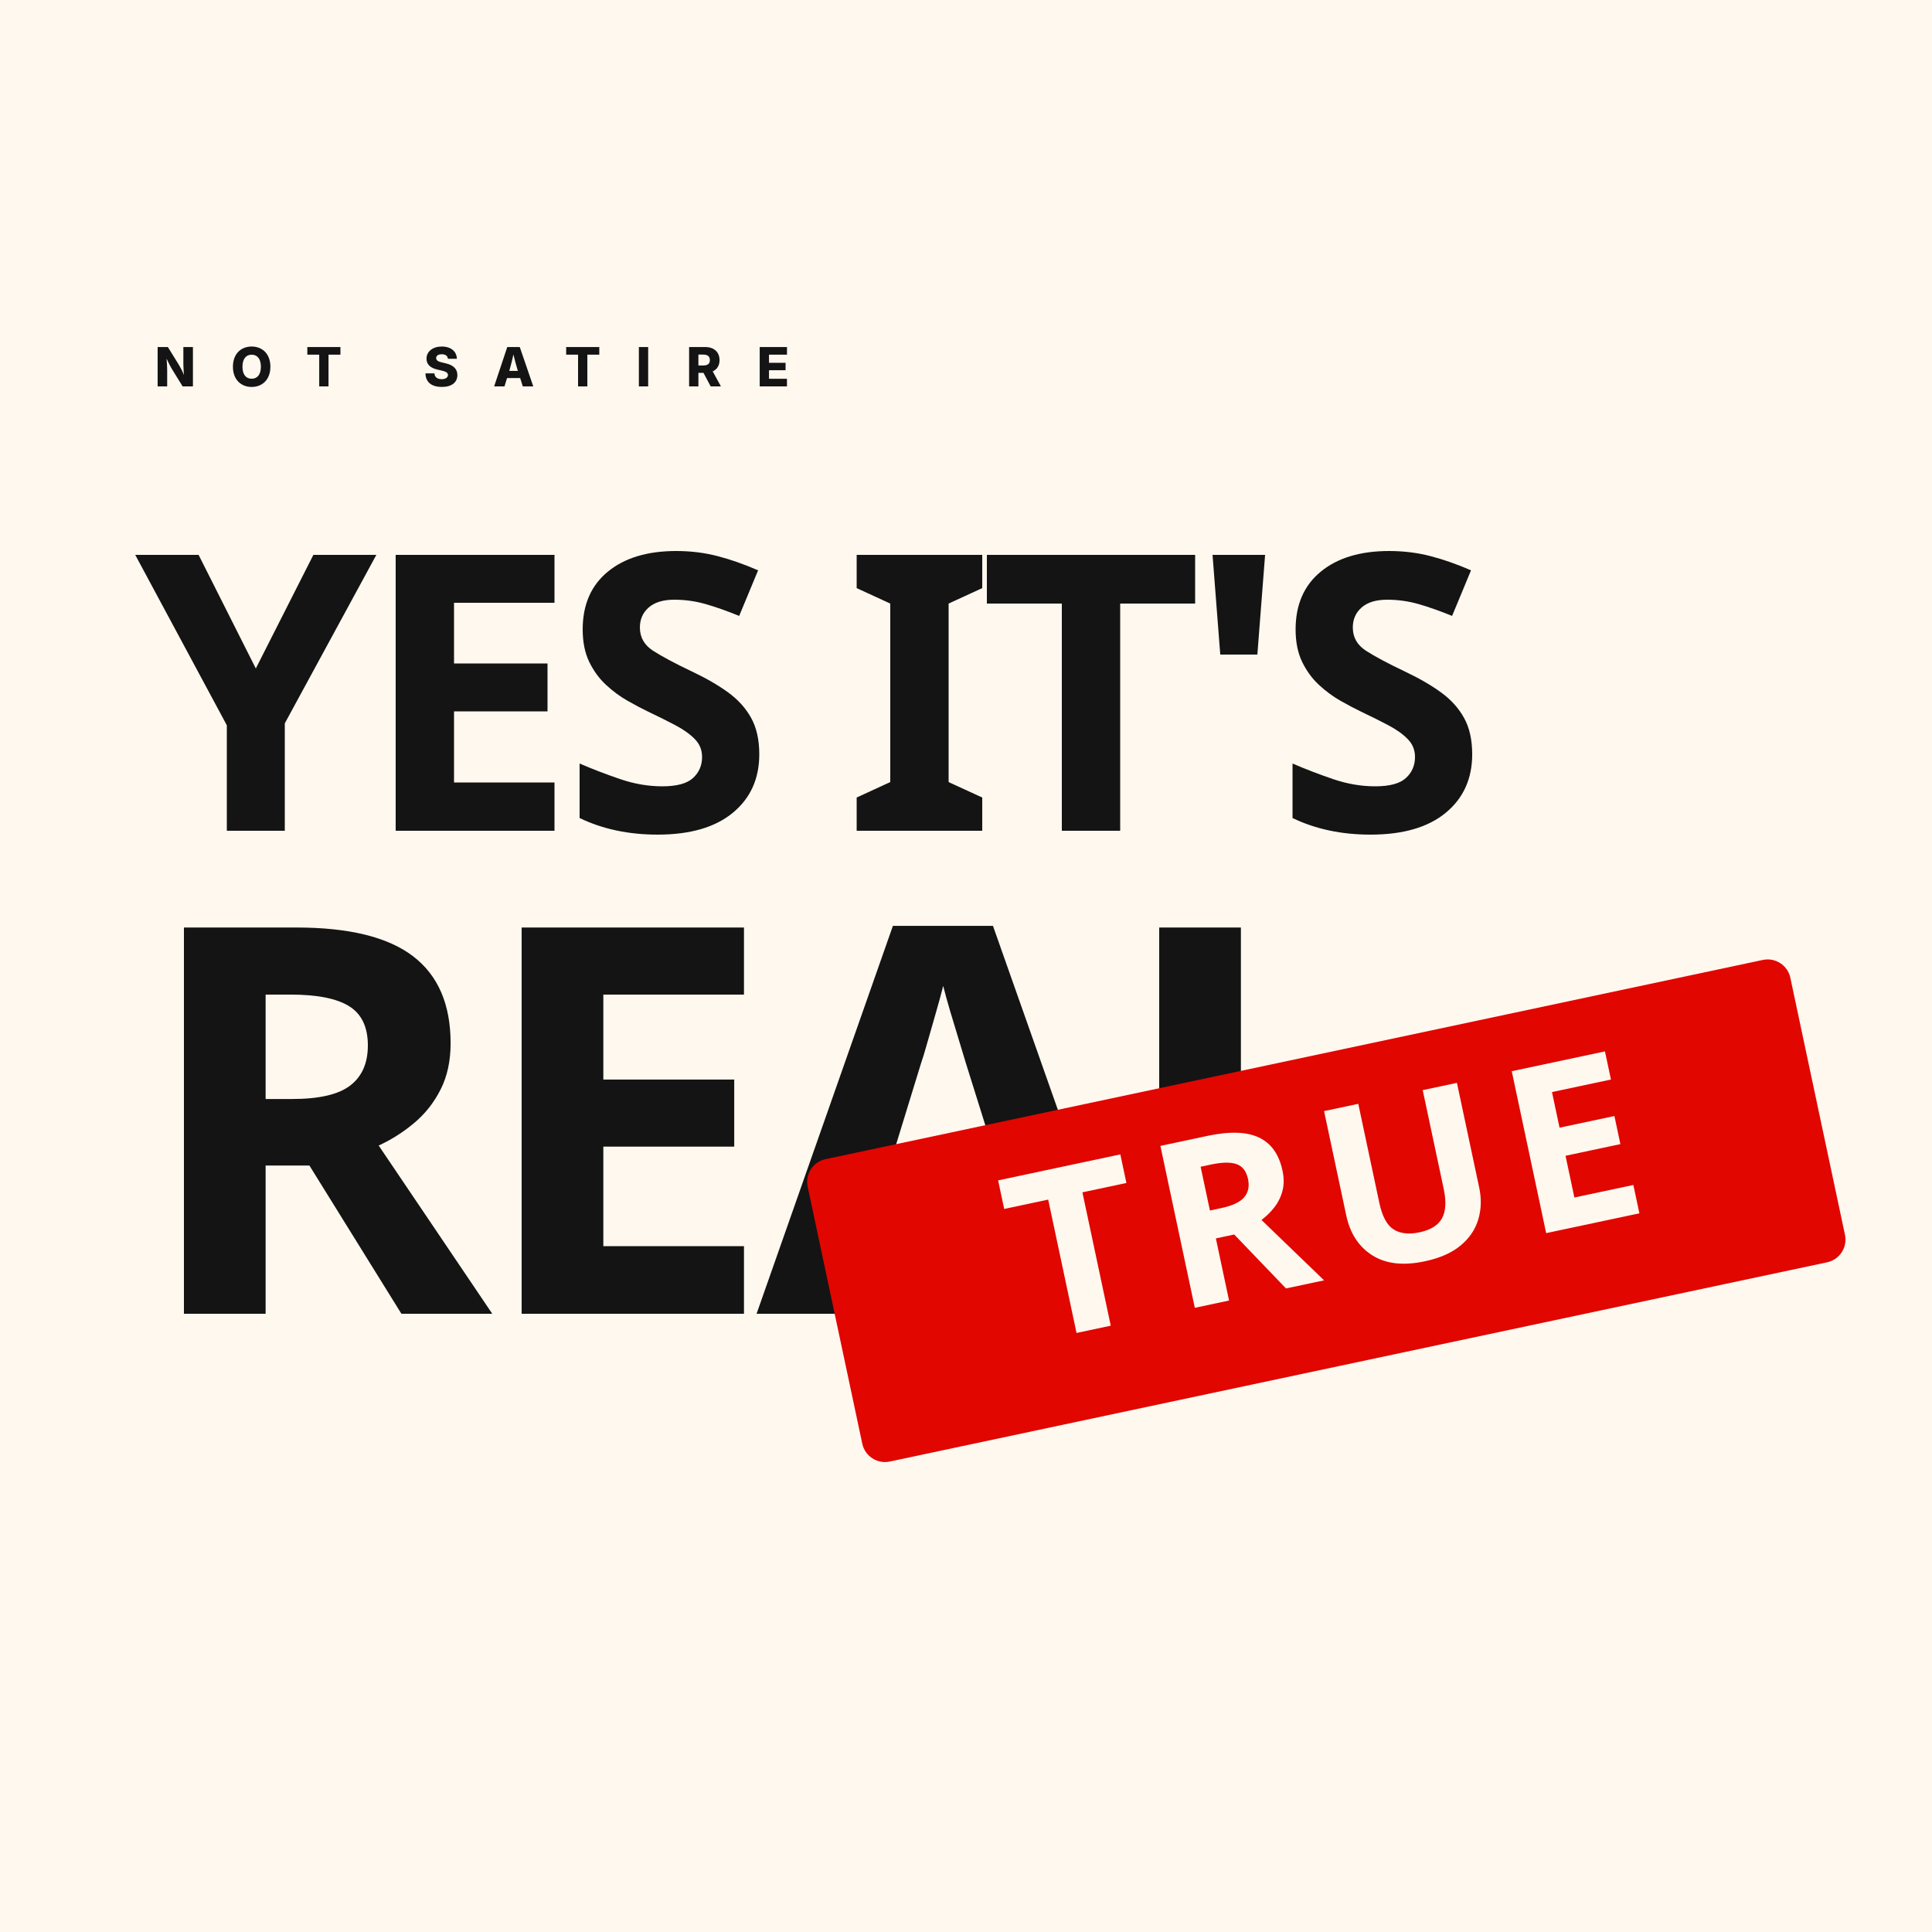
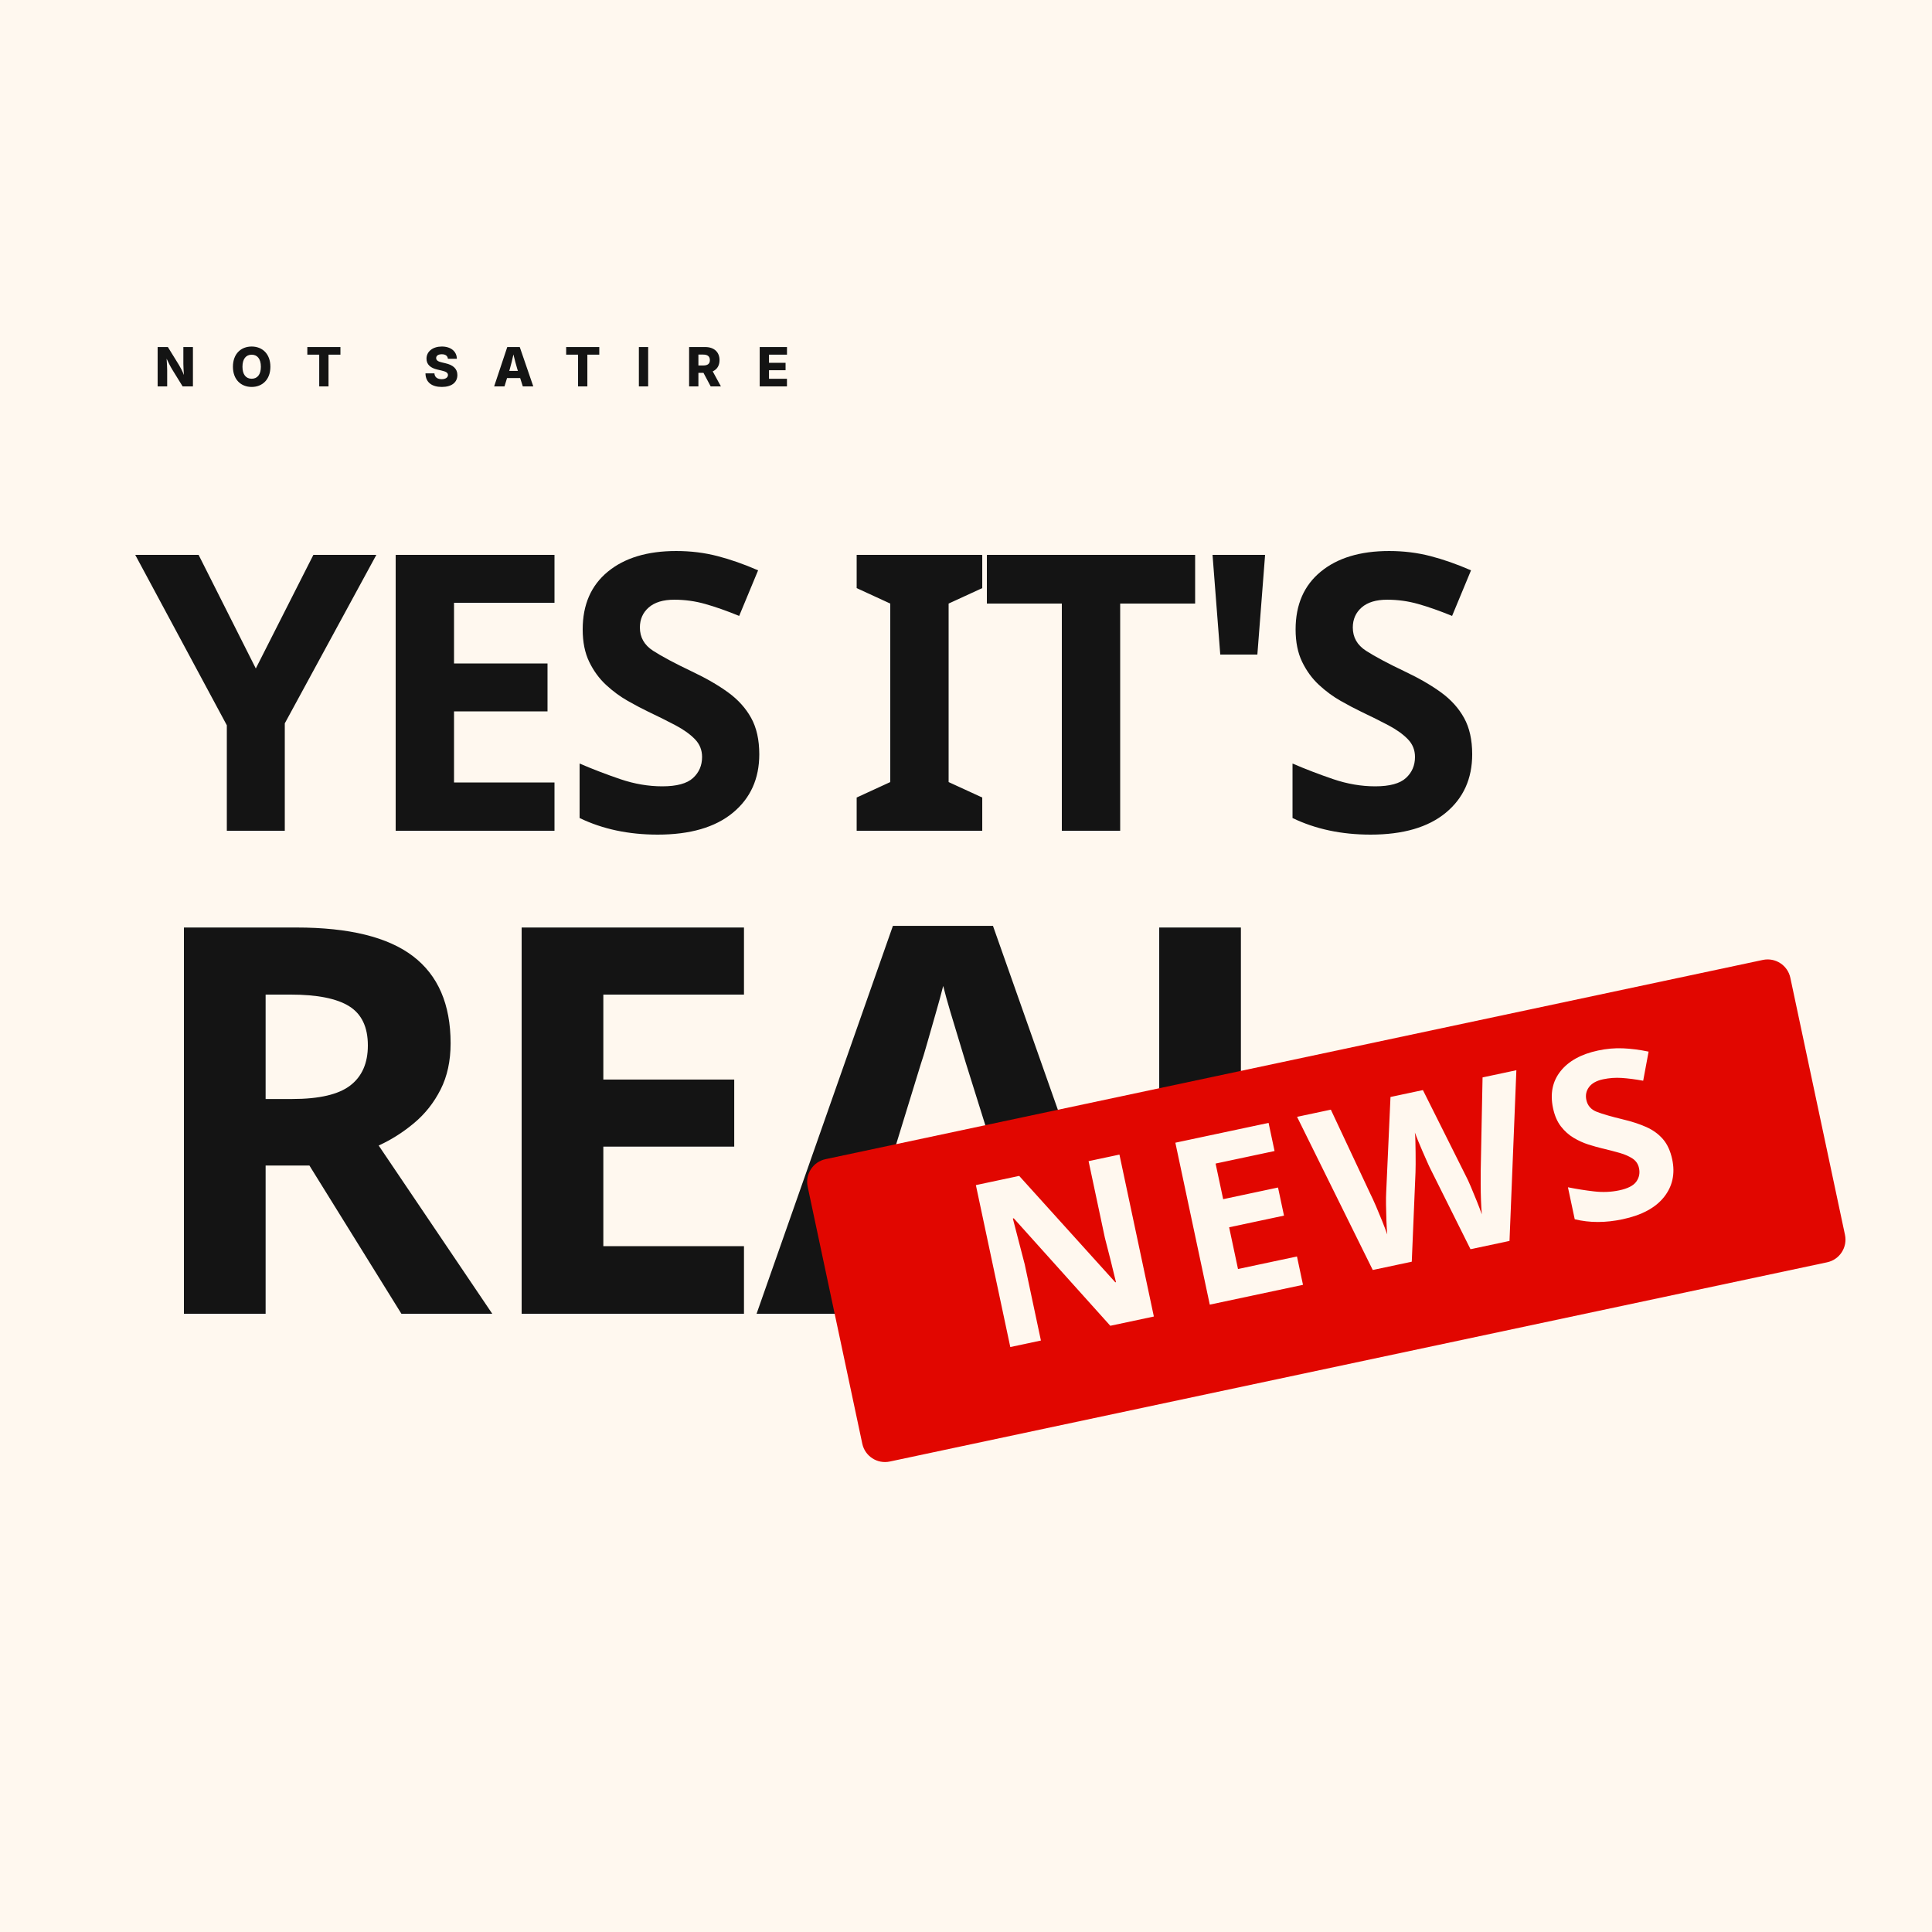
- <svg xmlns="http://www.w3.org/2000/svg" viewBox="0 0 1000 1000" role="img" aria-label="YES IT'S REAL TRUE stamp">
+ <svg xmlns="http://www.w3.org/2000/svg" viewBox="0 0 1000 1000" role="img" aria-label="YES IT'S REAL NEWS stamp">
  <rect width="1000" height="1000" fill="#FFF8EF" />
  <text x="80" y="200" fill="#141414" font-family="Inter, Arial, sans-serif" font-size="28" font-weight="800" letter-spacing="18">NOT SATIRE</text>
  <text x="70" y="430" fill="#141414" font-family="Oswald, Impact, 'Arial Narrow', sans-serif" font-size="200" font-weight="700" letter-spacing="-8">YES IT'S</text>
  <text x="70" y="680" fill="#141414" font-family="Oswald, Impact, 'Arial Narrow', sans-serif" font-size="280" font-weight="700" letter-spacing="-10">REAL</text>
  <g transform="rotate(-12 720 640)">
    <rect x="430" y="540" width="520" height="160" rx="12" fill="#E10600" />
-     <text x="690" y="655" text-anchor="middle" fill="#FFF8EF" font-family="Oswald, Impact, 'Arial Narrow', sans-serif" font-size="120" font-weight="700" letter-spacing="8">TRUE</text>
+     <text x="690" y="655" text-anchor="middle" fill="#FFF8EF" font-family="Oswald, Impact, 'Arial Narrow', sans-serif" font-size="120" font-weight="700" letter-spacing="8">NEWS</text>
  </g>
</svg>
